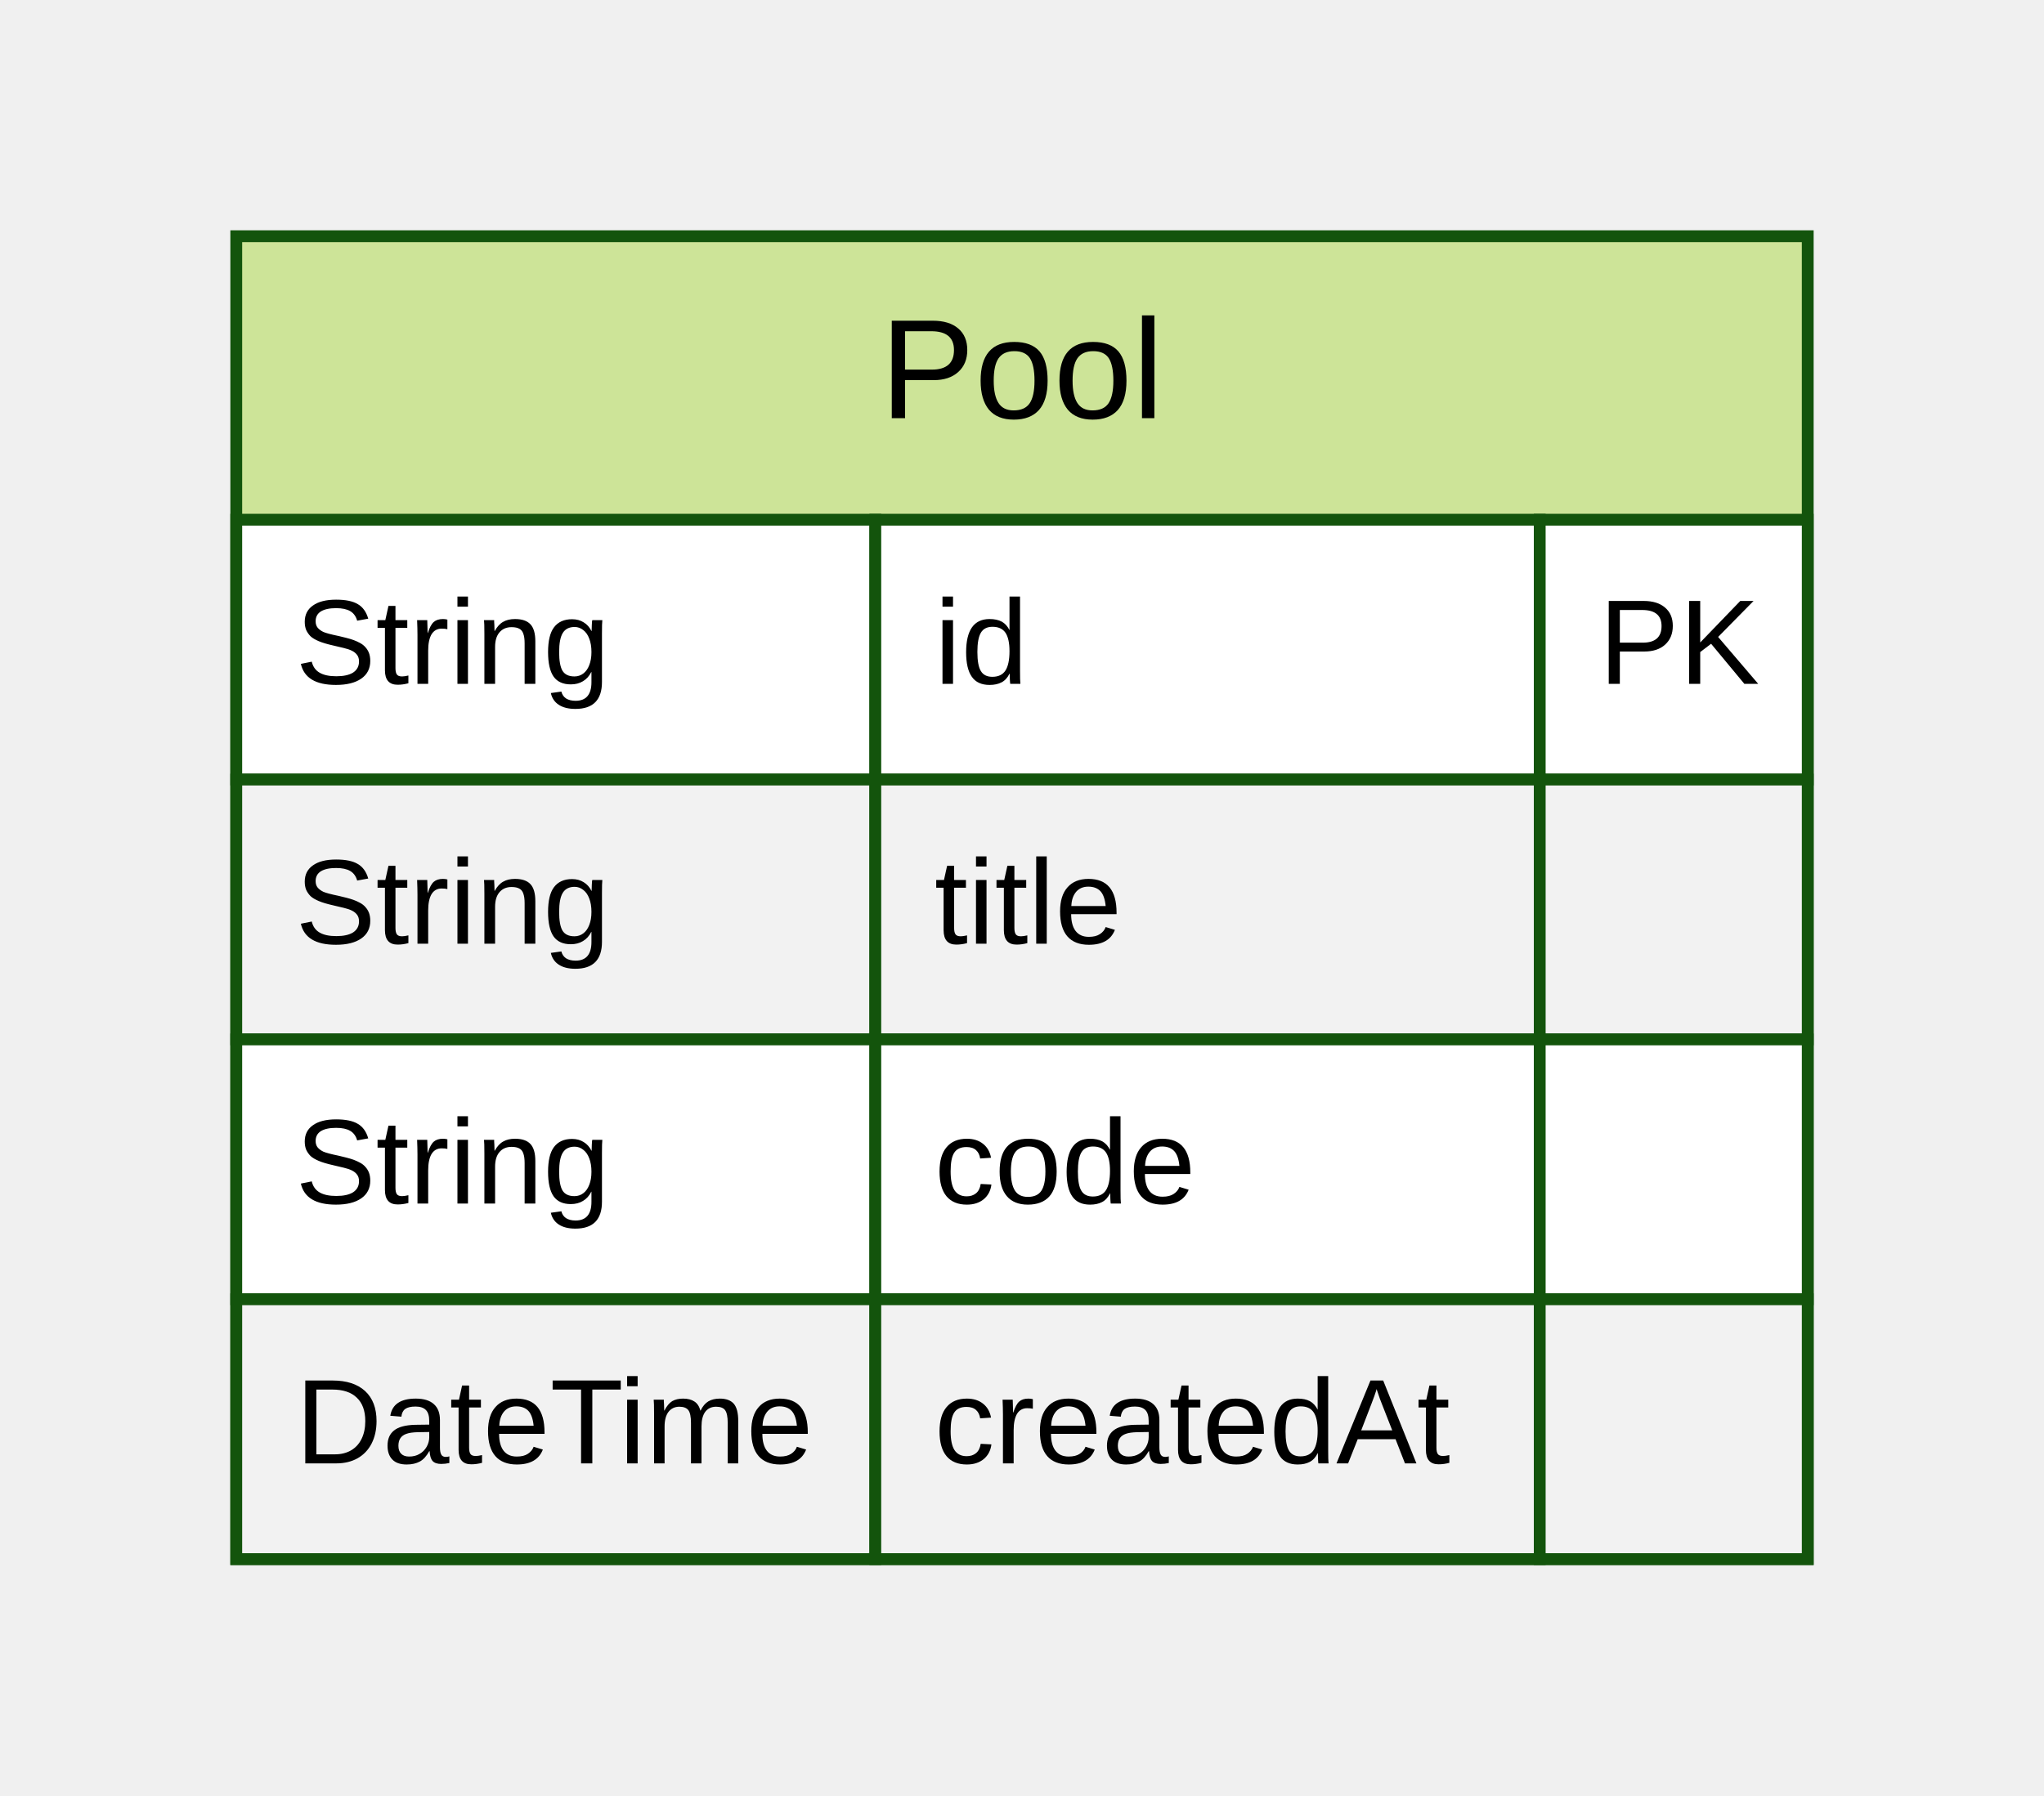
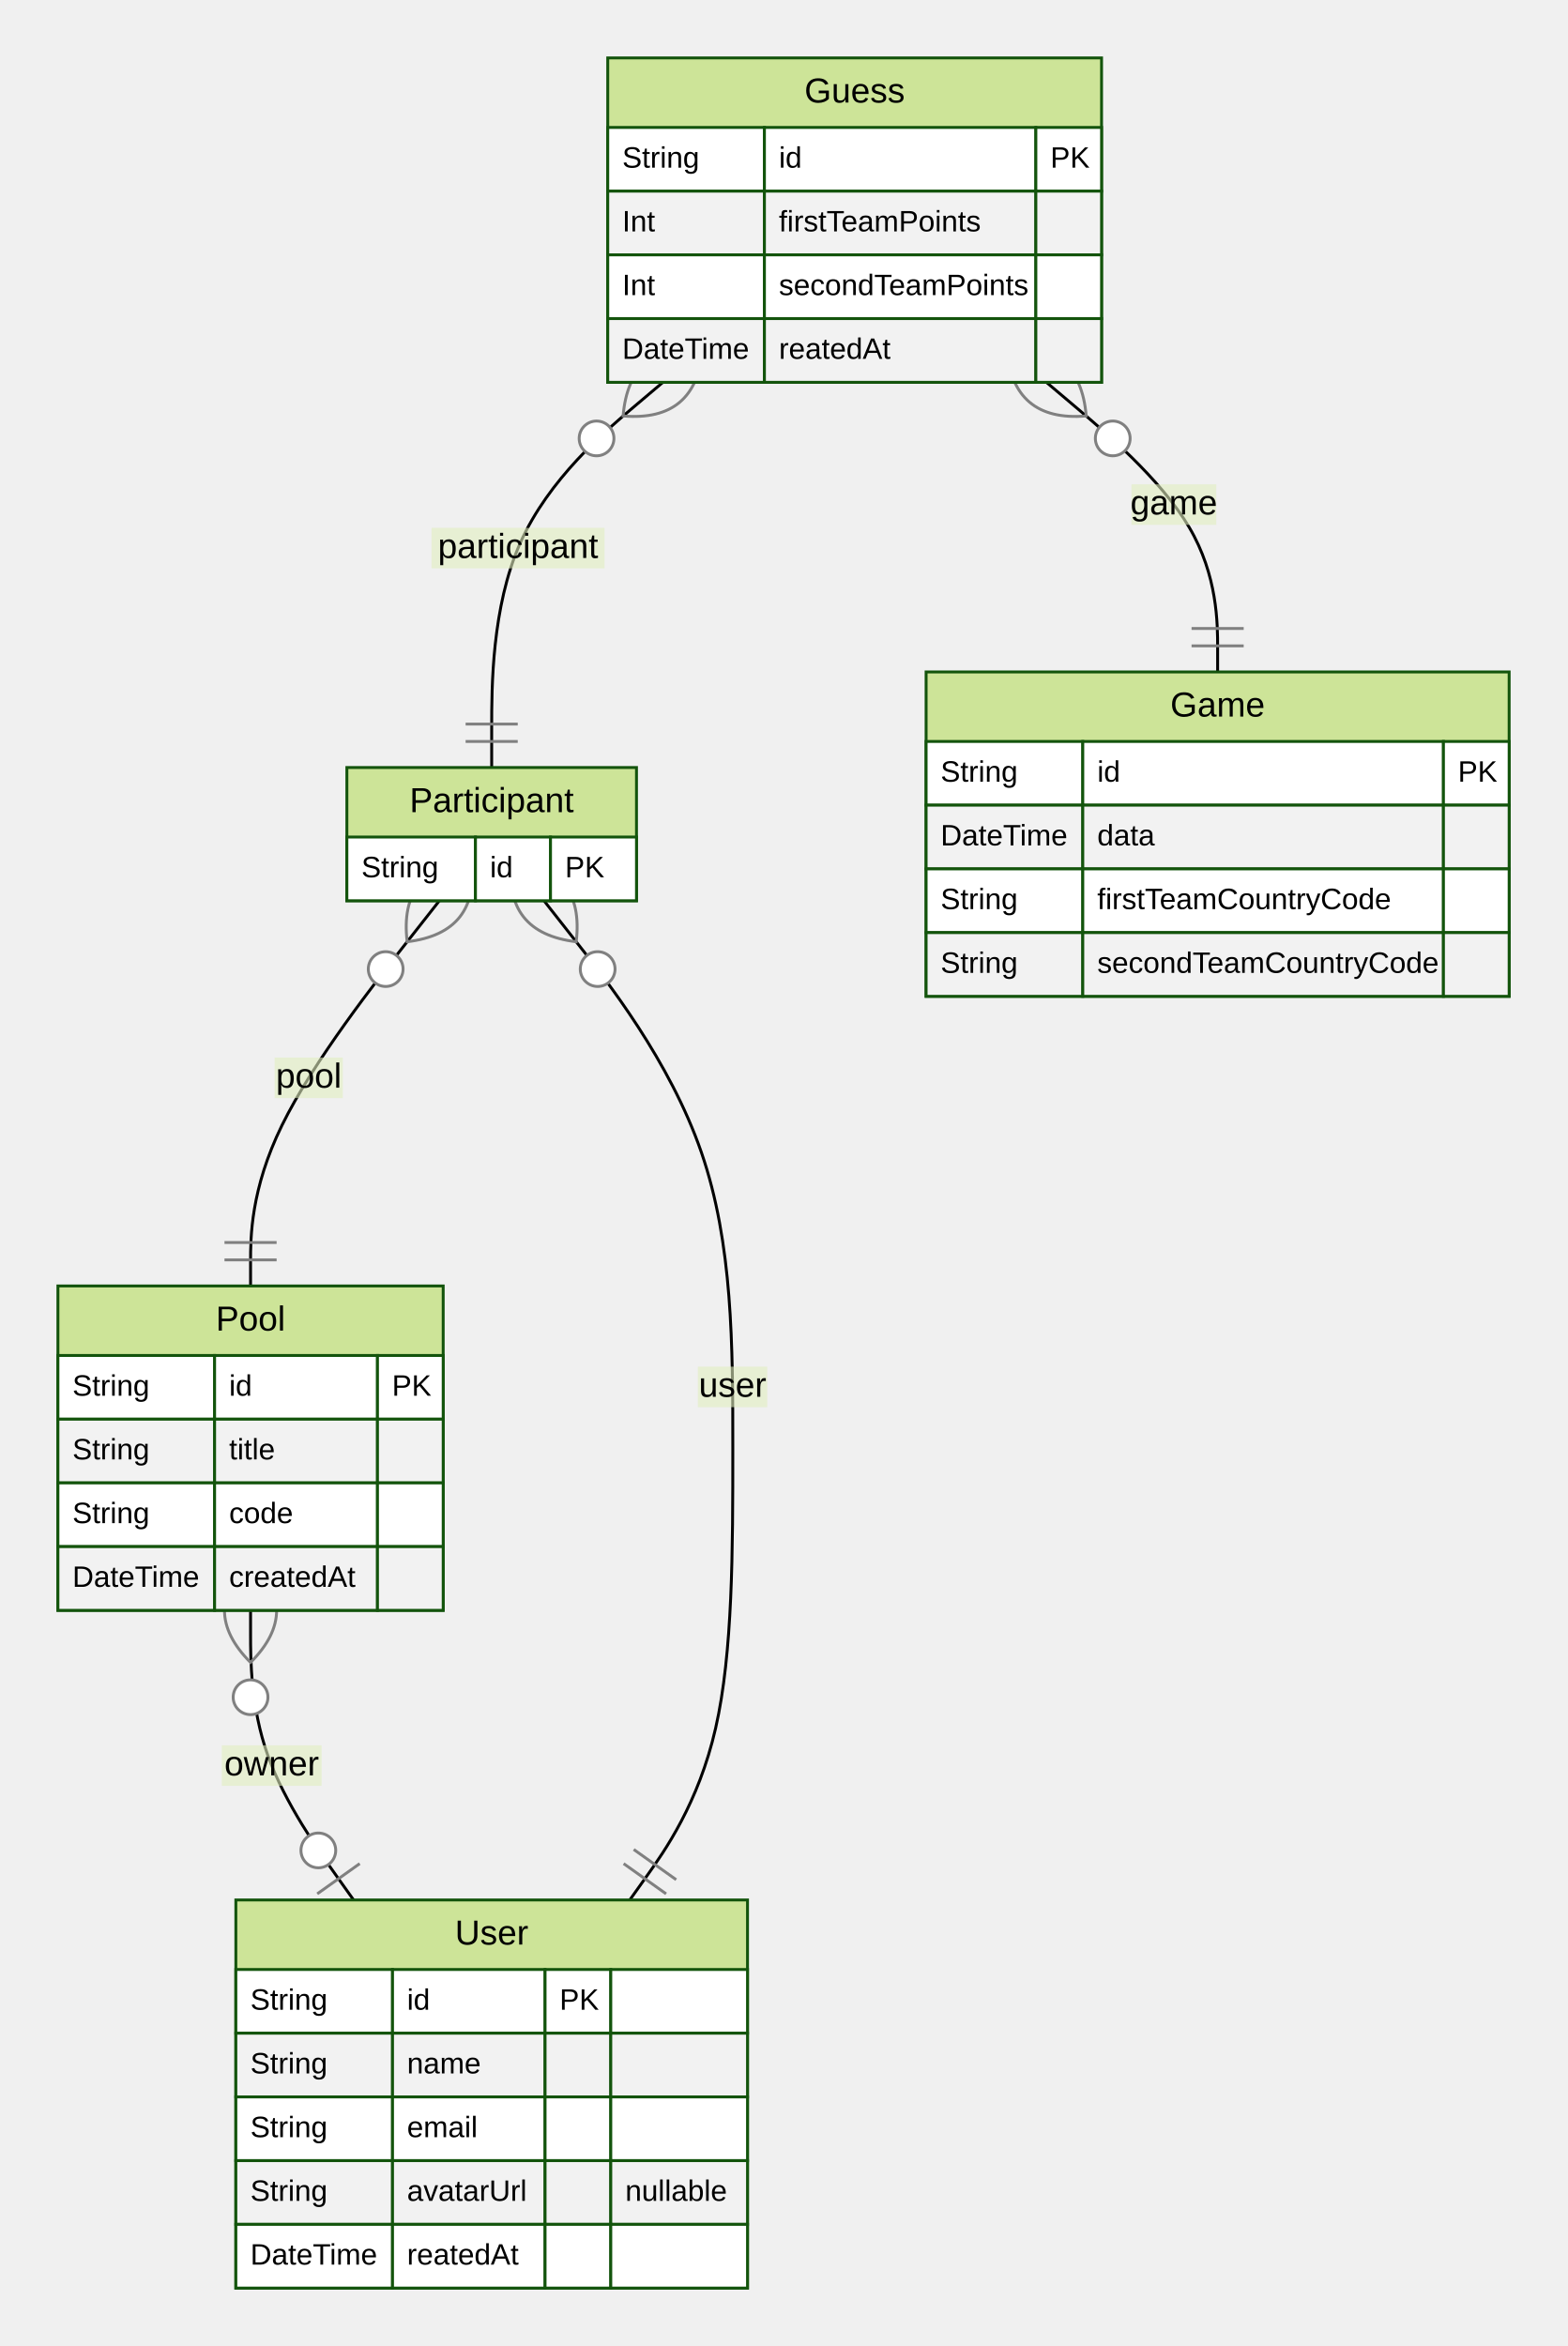
- <svg xmlns="http://www.w3.org/2000/svg" aria-labelledby="chart-title-mermaid-0 chart-desc-mermaid-0" role="img" viewBox="0 0 173.026 152" style="max-width: 173.026px; background-color: white;" width="100%" id="mermaid-0">
+ <svg xmlns="http://www.w3.org/2000/svg" aria-labelledby="chart-title-mermaid-0 chart-desc-mermaid-0" role="img" viewBox="0 0 541.082 810" style="max-width: 541.082px; background-color: white;" width="100%" id="mermaid-0">
  <style>#mermaid-0 {font-family:"trebuchet ms",verdana,arial,sans-serif;font-size:16px;fill:#000000;}#mermaid-0 .error-icon{fill:#552222;}#mermaid-0 .error-text{fill:#552222;stroke:#552222;}#mermaid-0 .edge-thickness-normal{stroke-width:2px;}#mermaid-0 .edge-thickness-thick{stroke-width:3.5px;}#mermaid-0 .edge-pattern-solid{stroke-dasharray:0;}#mermaid-0 .edge-pattern-dashed{stroke-dasharray:3;}#mermaid-0 .edge-pattern-dotted{stroke-dasharray:2;}#mermaid-0 .marker{fill:#000000;stroke:#000000;}#mermaid-0 .marker.cross{stroke:#000000;}#mermaid-0 svg{font-family:"trebuchet ms",verdana,arial,sans-serif;font-size:16px;}#mermaid-0 .entityBox{fill:#cde498;stroke:#13540c;}#mermaid-0 .attributeBoxOdd{fill:#ffffff;stroke:#13540c;}#mermaid-0 .attributeBoxEven{fill:#f2f2f2;stroke:#13540c;}#mermaid-0 .relationshipLabelBox{fill:hsl(78.158, 58.462%, 84.51%);opacity:0.7;background-color:hsl(78.158, 58.462%, 84.51%);}#mermaid-0 .relationshipLabelBox rect{opacity:0.5;}#mermaid-0 .relationshipLine{stroke:#000000;}#mermaid-0 :root{--mermaid-font-family:"trebuchet ms",verdana,arial,sans-serif;}</style>
  <g />
  <defs>
    <marker orient="auto" markerHeight="18" markerWidth="18" refY="9" refX="0" id="ONLY_ONE_START">
      <path d="M9,0 L9,18 M15,0 L15,18" fill="none" stroke="gray" />
    </marker>
  </defs>
  <defs>
    <marker orient="auto" markerHeight="18" markerWidth="18" refY="9" refX="18" id="ONLY_ONE_END">
      <path d="M3,0 L3,18 M9,0 L9,18" fill="none" stroke="gray" />
    </marker>
  </defs>
  <defs>
    <marker orient="auto" markerHeight="18" markerWidth="30" refY="9" refX="0" id="ZERO_OR_ONE_START">
      <circle r="6" cy="9" cx="21" fill="white" stroke="gray" />
      <path d="M9,0 L9,18" fill="none" stroke="gray" />
    </marker>
  </defs>
  <defs>
    <marker orient="auto" markerHeight="18" markerWidth="30" refY="9" refX="30" id="ZERO_OR_ONE_END">
      <circle r="6" cy="9" cx="9" fill="white" stroke="gray" />
      <path d="M21,0 L21,18" fill="none" stroke="gray" />
    </marker>
  </defs>
  <defs>
    <marker orient="auto" markerHeight="36" markerWidth="45" refY="18" refX="18" id="ONE_OR_MORE_START">
      <path d="M0,18 Q 18,0 36,18 Q 18,36 0,18 M42,9 L42,27" fill="none" stroke="gray" />
    </marker>
  </defs>
  <defs>
    <marker orient="auto" markerHeight="36" markerWidth="45" refY="18" refX="27" id="ONE_OR_MORE_END">
      <path d="M3,9 L3,27 M9,18 Q27,0 45,18 Q27,36 9,18" fill="none" stroke="gray" />
    </marker>
  </defs>
  <defs>
    <marker orient="auto" markerHeight="36" markerWidth="57" refY="18" refX="18" id="ZERO_OR_MORE_START">
      <circle r="6" cy="18" cx="48" fill="white" stroke="gray" />
      <path d="M0,18 Q18,0 36,18 Q18,36 0,18" fill="none" stroke="gray" />
    </marker>
  </defs>
  <defs>
    <marker orient="auto" markerHeight="36" markerWidth="57" refY="18" refX="39" id="ZERO_OR_MORE_END">
      <circle r="6" cy="18" cx="9" fill="white" stroke="gray" />
      <path d="M21,18 Q39,0 57,18 Q39,36 21,18" fill="none" stroke="gray" />
    </marker>
  </defs>
-   <g transform="translate(20,20 )" id="Pool">
+   <path marker-start="url(#ZERO_OR_MORE_START)" marker-end="url(#ZERO_OR_ONE_END)" fill="none" stroke="gray" d="M86.513,556L86.513,564.333C86.513,572.667,86.513,589.333,92.443,606C98.373,622.667,110.233,639.333,116.163,647.667L122.093,656" class="er relationshipLine" />
+   <path marker-start="url(#ZERO_OR_MORE_START)" marker-end="url(#ONLY_ONE_END)" fill="none" stroke="gray" d="M187.835,311L198.7,324.833C209.565,338.667,231.296,366.333,242.161,397.833C253.026,429.333,253.026,464.667,253.026,500C253.026,535.333,253.026,570.667,247.096,596.667C241.167,622.667,229.307,639.333,223.377,647.667L217.447,656" class="er relationshipLine" />
+   <path marker-start="url(#ZERO_OR_MORE_START)" marker-end="url(#ONLY_ONE_END)" fill="none" stroke="gray" d="M151.705,311L140.839,324.833C129.974,338.667,108.244,366.333,97.378,388.5C86.513,410.667,86.513,427.333,86.513,435.667L86.513,444" class="er relationshipLine" />
+   <path marker-start="url(#ZERO_OR_MORE_START)" marker-end="url(#ONLY_ONE_END)" fill="none" stroke="gray" d="M228.887,132L219.034,140.333C209.181,148.667,189.476,165.333,179.623,187.5C169.77,209.667,169.77,237.333,169.77,251.167L169.77,265" class="er relationshipLine" />
+   <path marker-start="url(#ZERO_OR_MORE_START)" marker-end="url(#ONLY_ONE_END)" fill="none" stroke="gray" d="M361.309,132L371.162,140.333C381.015,148.667,400.72,165.333,410.573,182C420.426,198.667,420.426,215.333,420.426,223.667L420.426,232" class="er relationshipLine" />
+   <g transform="translate(20,444 )" id="Pool">
    <rect height="112" width="133.026" y="0" x="0" stroke="gray" fill-opacity="100%" fill="honeydew" class="er entityBox" />
    <text transform="translate(66.51321,12)" style="font-family: &quot;trebuchet ms&quot;, verdana, arial, sans-serif;; font-size: 12px" text-anchor="middle" dominant-baseline="middle" y="0" x="0" id="entity-Pool" class="er entityLabel">Pool</text>
    <rect height="22" width="54.096" y="24" x="0" stroke="gray" fill-opacity="100%" fill="honeydew" class="er attributeBoxOdd" />
    <text transform="translate(5,35)" style="font-family: &quot;trebuchet ms&quot;, verdana, arial, sans-serif;; font-size: 10.2px" text-anchor="left" dominant-baseline="middle" y="0" x="0" id="entity-Pool-attr-1-type" class="er entityLabel">String</text>
    <rect height="22" width="56.243" y="24" x="54.096" stroke="gray" fill-opacity="100%" fill="honeydew" class="er attributeBoxOdd" />
    <text transform="translate(59.09555,35)" style="font-family: &quot;trebuchet ms&quot;, verdana, arial, sans-serif;; font-size: 10.2px" text-anchor="left" dominant-baseline="middle" y="0" x="0" id="entity-Pool-attr-1-name" class="er entityLabel">id</text>
    <rect height="22" width="22.688" y="24" x="110.339" stroke="gray" fill-opacity="100%" fill="honeydew" class="er attributeBoxOdd" />
    <text transform="translate(115.3387,35)" style="font-family: &quot;trebuchet ms&quot;, verdana, arial, sans-serif;; font-size: 10.2px" text-anchor="left" dominant-baseline="middle" y="0" x="0" id="entity-Pool-attr-1-key" class="er entityLabel">PK</text>
    <rect height="22" width="54.096" y="46" x="0" stroke="gray" fill-opacity="100%" fill="honeydew" class="er attributeBoxEven" />
    <text transform="translate(5,57)" style="font-family: &quot;trebuchet ms&quot;, verdana, arial, sans-serif;; font-size: 10.2px" text-anchor="left" dominant-baseline="middle" y="0" x="0" id="entity-Pool-attr-2-type" class="er entityLabel">String</text>
    <rect height="22" width="56.243" y="46" x="54.096" stroke="gray" fill-opacity="100%" fill="honeydew" class="er attributeBoxEven" />
    <text transform="translate(59.09555,57)" style="font-family: &quot;trebuchet ms&quot;, verdana, arial, sans-serif;; font-size: 10.2px" text-anchor="left" dominant-baseline="middle" y="0" x="0" id="entity-Pool-attr-2-name" class="er entityLabel">title</text>
    <rect height="22" width="22.688" y="46" x="110.339" stroke="gray" fill-opacity="100%" fill="honeydew" class="er attributeBoxEven" />
    <text transform="translate(115.3387,57)" style="font-family: &quot;trebuchet ms&quot;, verdana, arial, sans-serif;; font-size: 10.2px" text-anchor="left" dominant-baseline="middle" y="0" x="0" id="entity-Pool-attr-2-key" class="er entityLabel" />
    <rect height="22" width="54.096" y="68" x="0" stroke="gray" fill-opacity="100%" fill="honeydew" class="er attributeBoxOdd" />
    <text transform="translate(5,79)" style="font-family: &quot;trebuchet ms&quot;, verdana, arial, sans-serif;; font-size: 10.2px" text-anchor="left" dominant-baseline="middle" y="0" x="0" id="entity-Pool-attr-3-type" class="er entityLabel">String</text>
    <rect height="22" width="56.243" y="68" x="54.096" stroke="gray" fill-opacity="100%" fill="honeydew" class="er attributeBoxOdd" />
    <text transform="translate(59.09555,79)" style="font-family: &quot;trebuchet ms&quot;, verdana, arial, sans-serif;; font-size: 10.2px" text-anchor="left" dominant-baseline="middle" y="0" x="0" id="entity-Pool-attr-3-name" class="er entityLabel">code</text>
    <rect height="22" width="22.688" y="68" x="110.339" stroke="gray" fill-opacity="100%" fill="honeydew" class="er attributeBoxOdd" />
    <text transform="translate(115.3387,79)" style="font-family: &quot;trebuchet ms&quot;, verdana, arial, sans-serif;; font-size: 10.2px" text-anchor="left" dominant-baseline="middle" y="0" x="0" id="entity-Pool-attr-3-key" class="er entityLabel" />
    <rect height="22" width="54.096" y="90" x="0" stroke="gray" fill-opacity="100%" fill="honeydew" class="er attributeBoxEven" />
    <text transform="translate(5,101)" style="font-family: &quot;trebuchet ms&quot;, verdana, arial, sans-serif;; font-size: 10.2px" text-anchor="left" dominant-baseline="middle" y="0" x="0" id="entity-Pool-attr-4-type" class="er entityLabel">DateTime</text>
    <rect height="22" width="56.243" y="90" x="54.096" stroke="gray" fill-opacity="100%" fill="honeydew" class="er attributeBoxEven" />
    <text transform="translate(59.09555,101)" style="font-family: &quot;trebuchet ms&quot;, verdana, arial, sans-serif;; font-size: 10.2px" text-anchor="left" dominant-baseline="middle" y="0" x="0" id="entity-Pool-attr-4-name" class="er entityLabel">createdAt</text>
    <rect height="22" width="22.688" y="90" x="110.339" stroke="gray" fill-opacity="100%" fill="honeydew" class="er attributeBoxEven" />
    <text transform="translate(115.3387,101)" style="font-family: &quot;trebuchet ms&quot;, verdana, arial, sans-serif;; font-size: 10.2px" text-anchor="left" dominant-baseline="middle" y="0" x="0" id="entity-Pool-attr-4-key" class="er entityLabel" />
  </g>
+   <g transform="translate(119.7698,265 )" id="Participant">
+     <rect height="46" width="100" y="0" x="0" stroke="gray" fill-opacity="100%" fill="honeydew" class="er entityBox" />
+     <text transform="translate(50,12)" style="font-family: &quot;trebuchet ms&quot;, verdana, arial, sans-serif;; font-size: 12px" text-anchor="middle" dominant-baseline="middle" y="0" x="0" id="entity-Participant" class="er entityLabel">Participant</text>
+     <rect height="22" width="44.399" y="24" x="0" stroke="gray" fill-opacity="100%" fill="honeydew" class="er attributeBoxOdd" />
+     <text transform="translate(5,35)" style="font-family: &quot;trebuchet ms&quot;, verdana, arial, sans-serif;; font-size: 10.2px" text-anchor="left" dominant-baseline="middle" y="0" x="0" id="entity-Participant-attr-1-type" class="er entityLabel">String</text>
+     <rect height="22" width="25.911" y="24" x="44.399" stroke="gray" fill-opacity="100%" fill="honeydew" class="er attributeBoxOdd" />
+     <text transform="translate(49.39862,35)" style="font-family: &quot;trebuchet ms&quot;, verdana, arial, sans-serif;; font-size: 10.2px" text-anchor="left" dominant-baseline="middle" y="0" x="0" id="entity-Participant-attr-1-name" class="er entityLabel">id</text>
+     <rect height="22" width="29.69" y="24" x="70.31" stroke="gray" fill-opacity="100%" fill="honeydew" class="er attributeBoxOdd" />
+     <text transform="translate(75.30976,35)" style="font-family: &quot;trebuchet ms&quot;, verdana, arial, sans-serif;; font-size: 10.2px" text-anchor="left" dominant-baseline="middle" y="0" x="0" id="entity-Participant-attr-1-key" class="er entityLabel">PK</text>
+   </g>
+   <g transform="translate(81.436,656 )" id="User">
+     <rect height="134" width="176.668" y="0" x="0" stroke="gray" fill-opacity="100%" fill="honeydew" class="er entityBox" />
+     <text transform="translate(88.33382,12)" style="font-family: &quot;trebuchet ms&quot;, verdana, arial, sans-serif;; font-size: 12px" text-anchor="middle" dominant-baseline="middle" y="0" x="0" id="entity-User" class="er entityLabel">User</text>
+     <rect height="22" width="54.096" y="24" x="0" stroke="gray" fill-opacity="100%" fill="honeydew" class="er attributeBoxOdd" />
+     <text transform="translate(5,35)" style="font-family: &quot;trebuchet ms&quot;, verdana, arial, sans-serif;; font-size: 10.2px" text-anchor="left" dominant-baseline="middle" y="0" x="0" id="entity-User-attr-1-type" class="er entityLabel">String</text>
+     <rect height="22" width="52.672" y="24" x="54.096" stroke="gray" fill-opacity="100%" fill="honeydew" class="er attributeBoxOdd" />
+     <text transform="translate(59.09555,35)" style="font-family: &quot;trebuchet ms&quot;, verdana, arial, sans-serif;; font-size: 10.2px" text-anchor="left" dominant-baseline="middle" y="0" x="0" id="entity-User-attr-1-name" class="er entityLabel">id</text>
+     <rect height="22" width="22.688" y="24" x="106.767" stroke="gray" fill-opacity="100%" fill="honeydew" class="er attributeBoxOdd" />
+     <text transform="translate(111.7674,35)" style="font-family: &quot;trebuchet ms&quot;, verdana, arial, sans-serif;; font-size: 10.2px" text-anchor="left" dominant-baseline="middle" y="0" x="0" id="entity-User-attr-1-key" class="er entityLabel">PK</text>
+     <rect height="22" width="47.213" y="24" x="129.455" stroke="gray" fill-opacity="100%" fill="honeydew" class="er attributeBoxOdd" />
+     <text transform="translate(134.4551,35)" style="font-family: &quot;trebuchet ms&quot;, verdana, arial, sans-serif;; font-size: 10.2px" text-anchor="left" dominant-baseline="middle" y="0" x="0" id="entity-User-attr-1-comment" class="er entityLabel" />
+     <rect height="22" width="54.096" y="46" x="0" stroke="gray" fill-opacity="100%" fill="honeydew" class="er attributeBoxEven" />
+     <text transform="translate(5,57)" style="font-family: &quot;trebuchet ms&quot;, verdana, arial, sans-serif;; font-size: 10.2px" text-anchor="left" dominant-baseline="middle" y="0" x="0" id="entity-User-attr-2-type" class="er entityLabel">String</text>
+     <rect height="22" width="52.672" y="46" x="54.096" stroke="gray" fill-opacity="100%" fill="honeydew" class="er attributeBoxEven" />
+     <text transform="translate(59.09555,57)" style="font-family: &quot;trebuchet ms&quot;, verdana, arial, sans-serif;; font-size: 10.2px" text-anchor="left" dominant-baseline="middle" y="0" x="0" id="entity-User-attr-2-name" class="er entityLabel">name</text>
+     <rect height="22" width="22.688" y="46" x="106.767" stroke="gray" fill-opacity="100%" fill="honeydew" class="er attributeBoxEven" />
+     <text transform="translate(111.7674,57)" style="font-family: &quot;trebuchet ms&quot;, verdana, arial, sans-serif;; font-size: 10.2px" text-anchor="left" dominant-baseline="middle" y="0" x="0" id="entity-User-attr-2-key" class="er entityLabel" />
+     <rect height="22" width="47.213" y="46" x="129.455" stroke="gray" fill-opacity="100%" fill="honeydew" class="er attributeBoxEven" />
+     <text transform="translate(134.4551,57)" style="font-family: &quot;trebuchet ms&quot;, verdana, arial, sans-serif;; font-size: 10.2px" text-anchor="left" dominant-baseline="middle" y="0" x="0" id="entity-User-attr-2-comment" class="er entityLabel" />
+     <rect height="22" width="54.096" y="68" x="0" stroke="gray" fill-opacity="100%" fill="honeydew" class="er attributeBoxOdd" />
+     <text transform="translate(5,79)" style="font-family: &quot;trebuchet ms&quot;, verdana, arial, sans-serif;; font-size: 10.2px" text-anchor="left" dominant-baseline="middle" y="0" x="0" id="entity-User-attr-3-type" class="er entityLabel">String</text>
+     <rect height="22" width="52.672" y="68" x="54.096" stroke="gray" fill-opacity="100%" fill="honeydew" class="er attributeBoxOdd" />
+     <text transform="translate(59.09555,79)" style="font-family: &quot;trebuchet ms&quot;, verdana, arial, sans-serif;; font-size: 10.2px" text-anchor="left" dominant-baseline="middle" y="0" x="0" id="entity-User-attr-3-name" class="er entityLabel">email</text>
+     <rect height="22" width="22.688" y="68" x="106.767" stroke="gray" fill-opacity="100%" fill="honeydew" class="er attributeBoxOdd" />
+     <text transform="translate(111.7674,79)" style="font-family: &quot;trebuchet ms&quot;, verdana, arial, sans-serif;; font-size: 10.2px" text-anchor="left" dominant-baseline="middle" y="0" x="0" id="entity-User-attr-3-key" class="er entityLabel" />
+     <rect height="22" width="47.213" y="68" x="129.455" stroke="gray" fill-opacity="100%" fill="honeydew" class="er attributeBoxOdd" />
+     <text transform="translate(134.4551,79)" style="font-family: &quot;trebuchet ms&quot;, verdana, arial, sans-serif;; font-size: 10.2px" text-anchor="left" dominant-baseline="middle" y="0" x="0" id="entity-User-attr-3-comment" class="er entityLabel" />
+     <rect height="22" width="54.096" y="90" x="0" stroke="gray" fill-opacity="100%" fill="honeydew" class="er attributeBoxEven" />
+     <text transform="translate(5,101)" style="font-family: &quot;trebuchet ms&quot;, verdana, arial, sans-serif;; font-size: 10.2px" text-anchor="left" dominant-baseline="middle" y="0" x="0" id="entity-User-attr-4-type" class="er entityLabel">String</text>
+     <rect height="22" width="52.672" y="90" x="54.096" stroke="gray" fill-opacity="100%" fill="honeydew" class="er attributeBoxEven" />
+     <text transform="translate(59.09555,101)" style="font-family: &quot;trebuchet ms&quot;, verdana, arial, sans-serif;; font-size: 10.2px" text-anchor="left" dominant-baseline="middle" y="0" x="0" id="entity-User-attr-4-name" class="er entityLabel">avatarUrl</text>
+     <rect height="22" width="22.688" y="90" x="106.767" stroke="gray" fill-opacity="100%" fill="honeydew" class="er attributeBoxEven" />
+     <text transform="translate(111.7674,101)" style="font-family: &quot;trebuchet ms&quot;, verdana, arial, sans-serif;; font-size: 10.2px" text-anchor="left" dominant-baseline="middle" y="0" x="0" id="entity-User-attr-4-key" class="er entityLabel" />
+     <rect height="22" width="47.213" y="90" x="129.455" stroke="gray" fill-opacity="100%" fill="honeydew" class="er attributeBoxEven" />
+     <text transform="translate(134.4551,101)" style="font-family: &quot;trebuchet ms&quot;, verdana, arial, sans-serif;; font-size: 10.2px" text-anchor="left" dominant-baseline="middle" y="0" x="0" id="entity-User-attr-4-comment" class="er entityLabel">nullable</text>
+     <rect height="22" width="54.096" y="112" x="0" stroke="gray" fill-opacity="100%" fill="honeydew" class="er attributeBoxOdd" />
+     <text transform="translate(5,123)" style="font-family: &quot;trebuchet ms&quot;, verdana, arial, sans-serif;; font-size: 10.2px" text-anchor="left" dominant-baseline="middle" y="0" x="0" id="entity-User-attr-5-type" class="er entityLabel">DateTime</text>
+     <rect height="22" width="52.672" y="112" x="54.096" stroke="gray" fill-opacity="100%" fill="honeydew" class="er attributeBoxOdd" />
+     <text transform="translate(59.09555,123)" style="font-family: &quot;trebuchet ms&quot;, verdana, arial, sans-serif;; font-size: 10.2px" text-anchor="left" dominant-baseline="middle" y="0" x="0" id="entity-User-attr-5-name" class="er entityLabel">reatedAt</text>
+     <rect height="22" width="22.688" y="112" x="106.767" stroke="gray" fill-opacity="100%" fill="honeydew" class="er attributeBoxOdd" />
+     <text transform="translate(111.7674,123)" style="font-family: &quot;trebuchet ms&quot;, verdana, arial, sans-serif;; font-size: 10.2px" text-anchor="left" dominant-baseline="middle" y="0" x="0" id="entity-User-attr-5-key" class="er entityLabel" />
+     <rect height="22" width="47.213" y="112" x="129.455" stroke="gray" fill-opacity="100%" fill="honeydew" class="er attributeBoxOdd" />
+     <text transform="translate(134.4551,123)" style="font-family: &quot;trebuchet ms&quot;, verdana, arial, sans-serif;; font-size: 10.2px" text-anchor="left" dominant-baseline="middle" y="0" x="0" id="entity-User-attr-5-comment" class="er entityLabel" />
+   </g>
+   <g transform="translate(319.7698,232 )" id="Game">
+     <rect height="112" width="201.312" y="0" x="0" stroke="gray" fill-opacity="100%" fill="honeydew" class="er entityBox" />
+     <text transform="translate(100.6562,12)" style="font-family: &quot;trebuchet ms&quot;, verdana, arial, sans-serif;; font-size: 12px" text-anchor="middle" dominant-baseline="middle" y="0" x="0" id="entity-Game" class="er entityLabel">Game</text>
+     <rect height="22" width="54.096" y="24" x="0" stroke="gray" fill-opacity="100%" fill="honeydew" class="er attributeBoxOdd" />
+     <text transform="translate(5,35)" style="font-family: &quot;trebuchet ms&quot;, verdana, arial, sans-serif;; font-size: 10.2px" text-anchor="left" dominant-baseline="middle" y="0" x="0" id="entity-Game-attr-1-type" class="er entityLabel">String</text>
+     <rect height="22" width="124.529" y="24" x="54.096" stroke="gray" fill-opacity="100%" fill="honeydew" class="er attributeBoxOdd" />
+     <text transform="translate(59.09555,35)" style="font-family: &quot;trebuchet ms&quot;, verdana, arial, sans-serif;; font-size: 10.2px" text-anchor="left" dominant-baseline="middle" y="0" x="0" id="entity-Game-attr-1-name" class="er entityLabel">id</text>
+     <rect height="22" width="22.688" y="24" x="178.625" stroke="gray" fill-opacity="100%" fill="honeydew" class="er attributeBoxOdd" />
+     <text transform="translate(183.6248,35)" style="font-family: &quot;trebuchet ms&quot;, verdana, arial, sans-serif;; font-size: 10.2px" text-anchor="left" dominant-baseline="middle" y="0" x="0" id="entity-Game-attr-1-key" class="er entityLabel">PK</text>
+     <rect height="22" width="54.096" y="46" x="0" stroke="gray" fill-opacity="100%" fill="honeydew" class="er attributeBoxEven" />
+     <text transform="translate(5,57)" style="font-family: &quot;trebuchet ms&quot;, verdana, arial, sans-serif;; font-size: 10.2px" text-anchor="left" dominant-baseline="middle" y="0" x="0" id="entity-Game-attr-2-type" class="er entityLabel">DateTime</text>
+     <rect height="22" width="124.529" y="46" x="54.096" stroke="gray" fill-opacity="100%" fill="honeydew" class="er attributeBoxEven" />
+     <text transform="translate(59.09555,57)" style="font-family: &quot;trebuchet ms&quot;, verdana, arial, sans-serif;; font-size: 10.2px" text-anchor="left" dominant-baseline="middle" y="0" x="0" id="entity-Game-attr-2-name" class="er entityLabel">data</text>
+     <rect height="22" width="22.688" y="46" x="178.625" stroke="gray" fill-opacity="100%" fill="honeydew" class="er attributeBoxEven" />
+     <text transform="translate(183.6248,57)" style="font-family: &quot;trebuchet ms&quot;, verdana, arial, sans-serif;; font-size: 10.2px" text-anchor="left" dominant-baseline="middle" y="0" x="0" id="entity-Game-attr-2-key" class="er entityLabel" />
+     <rect height="22" width="54.096" y="68" x="0" stroke="gray" fill-opacity="100%" fill="honeydew" class="er attributeBoxOdd" />
+     <text transform="translate(5,79)" style="font-family: &quot;trebuchet ms&quot;, verdana, arial, sans-serif;; font-size: 10.2px" text-anchor="left" dominant-baseline="middle" y="0" x="0" id="entity-Game-attr-3-type" class="er entityLabel">String</text>
+     <rect height="22" width="124.529" y="68" x="54.096" stroke="gray" fill-opacity="100%" fill="honeydew" class="er attributeBoxOdd" />
+     <text transform="translate(59.09555,79)" style="font-family: &quot;trebuchet ms&quot;, verdana, arial, sans-serif;; font-size: 10.2px" text-anchor="left" dominant-baseline="middle" y="0" x="0" id="entity-Game-attr-3-name" class="er entityLabel">firstTeamCountryCode</text>
+     <rect height="22" width="22.688" y="68" x="178.625" stroke="gray" fill-opacity="100%" fill="honeydew" class="er attributeBoxOdd" />
+     <text transform="translate(183.6248,79)" style="font-family: &quot;trebuchet ms&quot;, verdana, arial, sans-serif;; font-size: 10.2px" text-anchor="left" dominant-baseline="middle" y="0" x="0" id="entity-Game-attr-3-key" class="er entityLabel" />
+     <rect height="22" width="54.096" y="90" x="0" stroke="gray" fill-opacity="100%" fill="honeydew" class="er attributeBoxEven" />
+     <text transform="translate(5,101)" style="font-family: &quot;trebuchet ms&quot;, verdana, arial, sans-serif;; font-size: 10.2px" text-anchor="left" dominant-baseline="middle" y="0" x="0" id="entity-Game-attr-4-type" class="er entityLabel">String</text>
+     <rect height="22" width="124.529" y="90" x="54.096" stroke="gray" fill-opacity="100%" fill="honeydew" class="er attributeBoxEven" />
+     <text transform="translate(59.09555,101)" style="font-family: &quot;trebuchet ms&quot;, verdana, arial, sans-serif;; font-size: 10.2px" text-anchor="left" dominant-baseline="middle" y="0" x="0" id="entity-Game-attr-4-name" class="er entityLabel">secondTeamCountryCode</text>
+     <rect height="22" width="22.688" y="90" x="178.625" stroke="gray" fill-opacity="100%" fill="honeydew" class="er attributeBoxEven" />
+     <text transform="translate(183.6248,101)" style="font-family: &quot;trebuchet ms&quot;, verdana, arial, sans-serif;; font-size: 10.2px" text-anchor="left" dominant-baseline="middle" y="0" x="0" id="entity-Game-attr-4-key" class="er entityLabel" />
+   </g>
+   <g transform="translate(209.8457,20 )" id="Guess">
+     <rect height="112" width="170.504" y="0" x="0" stroke="gray" fill-opacity="100%" fill="honeydew" class="er entityBox" />
+     <text transform="translate(85.2522,12)" style="font-family: &quot;trebuchet ms&quot;, verdana, arial, sans-serif;; font-size: 12px" text-anchor="middle" dominant-baseline="middle" y="0" x="0" id="entity-Guess" class="er entityLabel">Guess</text>
+     <rect height="22" width="54.096" y="24" x="0" stroke="gray" fill-opacity="100%" fill="honeydew" class="er attributeBoxOdd" />
+     <text transform="translate(5,35)" style="font-family: &quot;trebuchet ms&quot;, verdana, arial, sans-serif;; font-size: 10.2px" text-anchor="left" dominant-baseline="middle" y="0" x="0" id="entity-Guess-attr-1-type" class="er entityLabel">String</text>
+     <rect height="22" width="93.721" y="24" x="54.096" stroke="gray" fill-opacity="100%" fill="honeydew" class="er attributeBoxOdd" />
+     <text transform="translate(59.09555,35)" style="font-family: &quot;trebuchet ms&quot;, verdana, arial, sans-serif;; font-size: 10.2px" text-anchor="left" dominant-baseline="middle" y="0" x="0" id="entity-Guess-attr-1-name" class="er entityLabel">id</text>
+     <rect height="22" width="22.688" y="24" x="147.817" stroke="gray" fill-opacity="100%" fill="honeydew" class="er attributeBoxOdd" />
+     <text transform="translate(152.8167,35)" style="font-family: &quot;trebuchet ms&quot;, verdana, arial, sans-serif;; font-size: 10.2px" text-anchor="left" dominant-baseline="middle" y="0" x="0" id="entity-Guess-attr-1-key" class="er entityLabel">PK</text>
+     <rect height="22" width="54.096" y="46" x="0" stroke="gray" fill-opacity="100%" fill="honeydew" class="er attributeBoxEven" />
+     <text transform="translate(5,57)" style="font-family: &quot;trebuchet ms&quot;, verdana, arial, sans-serif;; font-size: 10.2px" text-anchor="left" dominant-baseline="middle" y="0" x="0" id="entity-Guess-attr-2-type" class="er entityLabel">Int</text>
+     <rect height="22" width="93.721" y="46" x="54.096" stroke="gray" fill-opacity="100%" fill="honeydew" class="er attributeBoxEven" />
+     <text transform="translate(59.09555,57)" style="font-family: &quot;trebuchet ms&quot;, verdana, arial, sans-serif;; font-size: 10.2px" text-anchor="left" dominant-baseline="middle" y="0" x="0" id="entity-Guess-attr-2-name" class="er entityLabel">firstTeamPoints</text>
+     <rect height="22" width="22.688" y="46" x="147.817" stroke="gray" fill-opacity="100%" fill="honeydew" class="er attributeBoxEven" />
+     <text transform="translate(152.8167,57)" style="font-family: &quot;trebuchet ms&quot;, verdana, arial, sans-serif;; font-size: 10.2px" text-anchor="left" dominant-baseline="middle" y="0" x="0" id="entity-Guess-attr-2-key" class="er entityLabel" />
+     <rect height="22" width="54.096" y="68" x="0" stroke="gray" fill-opacity="100%" fill="honeydew" class="er attributeBoxOdd" />
+     <text transform="translate(5,79)" style="font-family: &quot;trebuchet ms&quot;, verdana, arial, sans-serif;; font-size: 10.2px" text-anchor="left" dominant-baseline="middle" y="0" x="0" id="entity-Guess-attr-3-type" class="er entityLabel">Int</text>
+     <rect height="22" width="93.721" y="68" x="54.096" stroke="gray" fill-opacity="100%" fill="honeydew" class="er attributeBoxOdd" />
+     <text transform="translate(59.09555,79)" style="font-family: &quot;trebuchet ms&quot;, verdana, arial, sans-serif;; font-size: 10.2px" text-anchor="left" dominant-baseline="middle" y="0" x="0" id="entity-Guess-attr-3-name" class="er entityLabel">secondTeamPoints</text>
+     <rect height="22" width="22.688" y="68" x="147.817" stroke="gray" fill-opacity="100%" fill="honeydew" class="er attributeBoxOdd" />
+     <text transform="translate(152.8167,79)" style="font-family: &quot;trebuchet ms&quot;, verdana, arial, sans-serif;; font-size: 10.2px" text-anchor="left" dominant-baseline="middle" y="0" x="0" id="entity-Guess-attr-3-key" class="er entityLabel" />
+     <rect height="22" width="54.096" y="90" x="0" stroke="gray" fill-opacity="100%" fill="honeydew" class="er attributeBoxEven" />
+     <text transform="translate(5,101)" style="font-family: &quot;trebuchet ms&quot;, verdana, arial, sans-serif;; font-size: 10.2px" text-anchor="left" dominant-baseline="middle" y="0" x="0" id="entity-Guess-attr-4-type" class="er entityLabel">DateTime</text>
+     <rect height="22" width="93.721" y="90" x="54.096" stroke="gray" fill-opacity="100%" fill="honeydew" class="er attributeBoxEven" />
+     <text transform="translate(59.09555,101)" style="font-family: &quot;trebuchet ms&quot;, verdana, arial, sans-serif;; font-size: 10.2px" text-anchor="left" dominant-baseline="middle" y="0" x="0" id="entity-Guess-attr-4-name" class="er entityLabel">reatedAt</text>
+     <rect height="22" width="22.688" y="90" x="147.817" stroke="gray" fill-opacity="100%" fill="honeydew" class="er attributeBoxEven" />
+     <text transform="translate(152.8167,101)" style="font-family: &quot;trebuchet ms&quot;, verdana, arial, sans-serif;; font-size: 10.2px" text-anchor="left" dominant-baseline="middle" y="0" x="0" id="entity-Guess-attr-4-key" class="er entityLabel" />
+   </g>
+   <rect fill-opacity="85%" fill="white" height="14" width="34.471" y="602.592" x="76.574" class="er relationshipLabelBox" />
+   <text style="font-family: &quot;trebuchet ms&quot;, verdana, arial, sans-serif;; font-size: 12px" dominant-baseline="middle" text-anchor="middle" y="609.592" x="93.81" id="rel1" class="er relationshipLabel">owner</text>
+   <rect fill-opacity="85%" fill="white" height="14" width="23.959" y="471.862" x="240.96" class="er relationshipLabelBox" />
+   <text style="font-family: &quot;trebuchet ms&quot;, verdana, arial, sans-serif;; font-size: 12px" dominant-baseline="middle" text-anchor="middle" y="478.862" x="252.94" id="rel2" class="er relationshipLabel">user</text>
+   <rect fill-opacity="85%" fill="white" height="14" width="23.564" y="365.133" x="94.824" class="er relationshipLabelBox" />
+   <text style="font-family: &quot;trebuchet ms&quot;, verdana, arial, sans-serif;; font-size: 12px" dominant-baseline="middle" text-anchor="middle" y="372.133" x="106.606" id="rel3" class="er relationshipLabel">pool</text>
+   <rect fill-opacity="85%" fill="white" height="14" width="59.744" y="182.256" x="148.995" class="er relationshipLabelBox" />
+   <text style="font-family: &quot;trebuchet ms&quot;, verdana, arial, sans-serif;; font-size: 12px" dominant-baseline="middle" text-anchor="middle" y="189.256" x="178.867" id="rel4" class="er relationshipLabel">participant</text>
+   <rect fill-opacity="85%" fill="white" height="14" width="29.289" y="167.222" x="390.665" class="er relationshipLabelBox" />
+   <text style="font-family: &quot;trebuchet ms&quot;, verdana, arial, sans-serif;; font-size: 12px" dominant-baseline="middle" text-anchor="middle" y="174.222" x="405.31" id="rel5" class="er relationshipLabel">game</text>
</svg>
